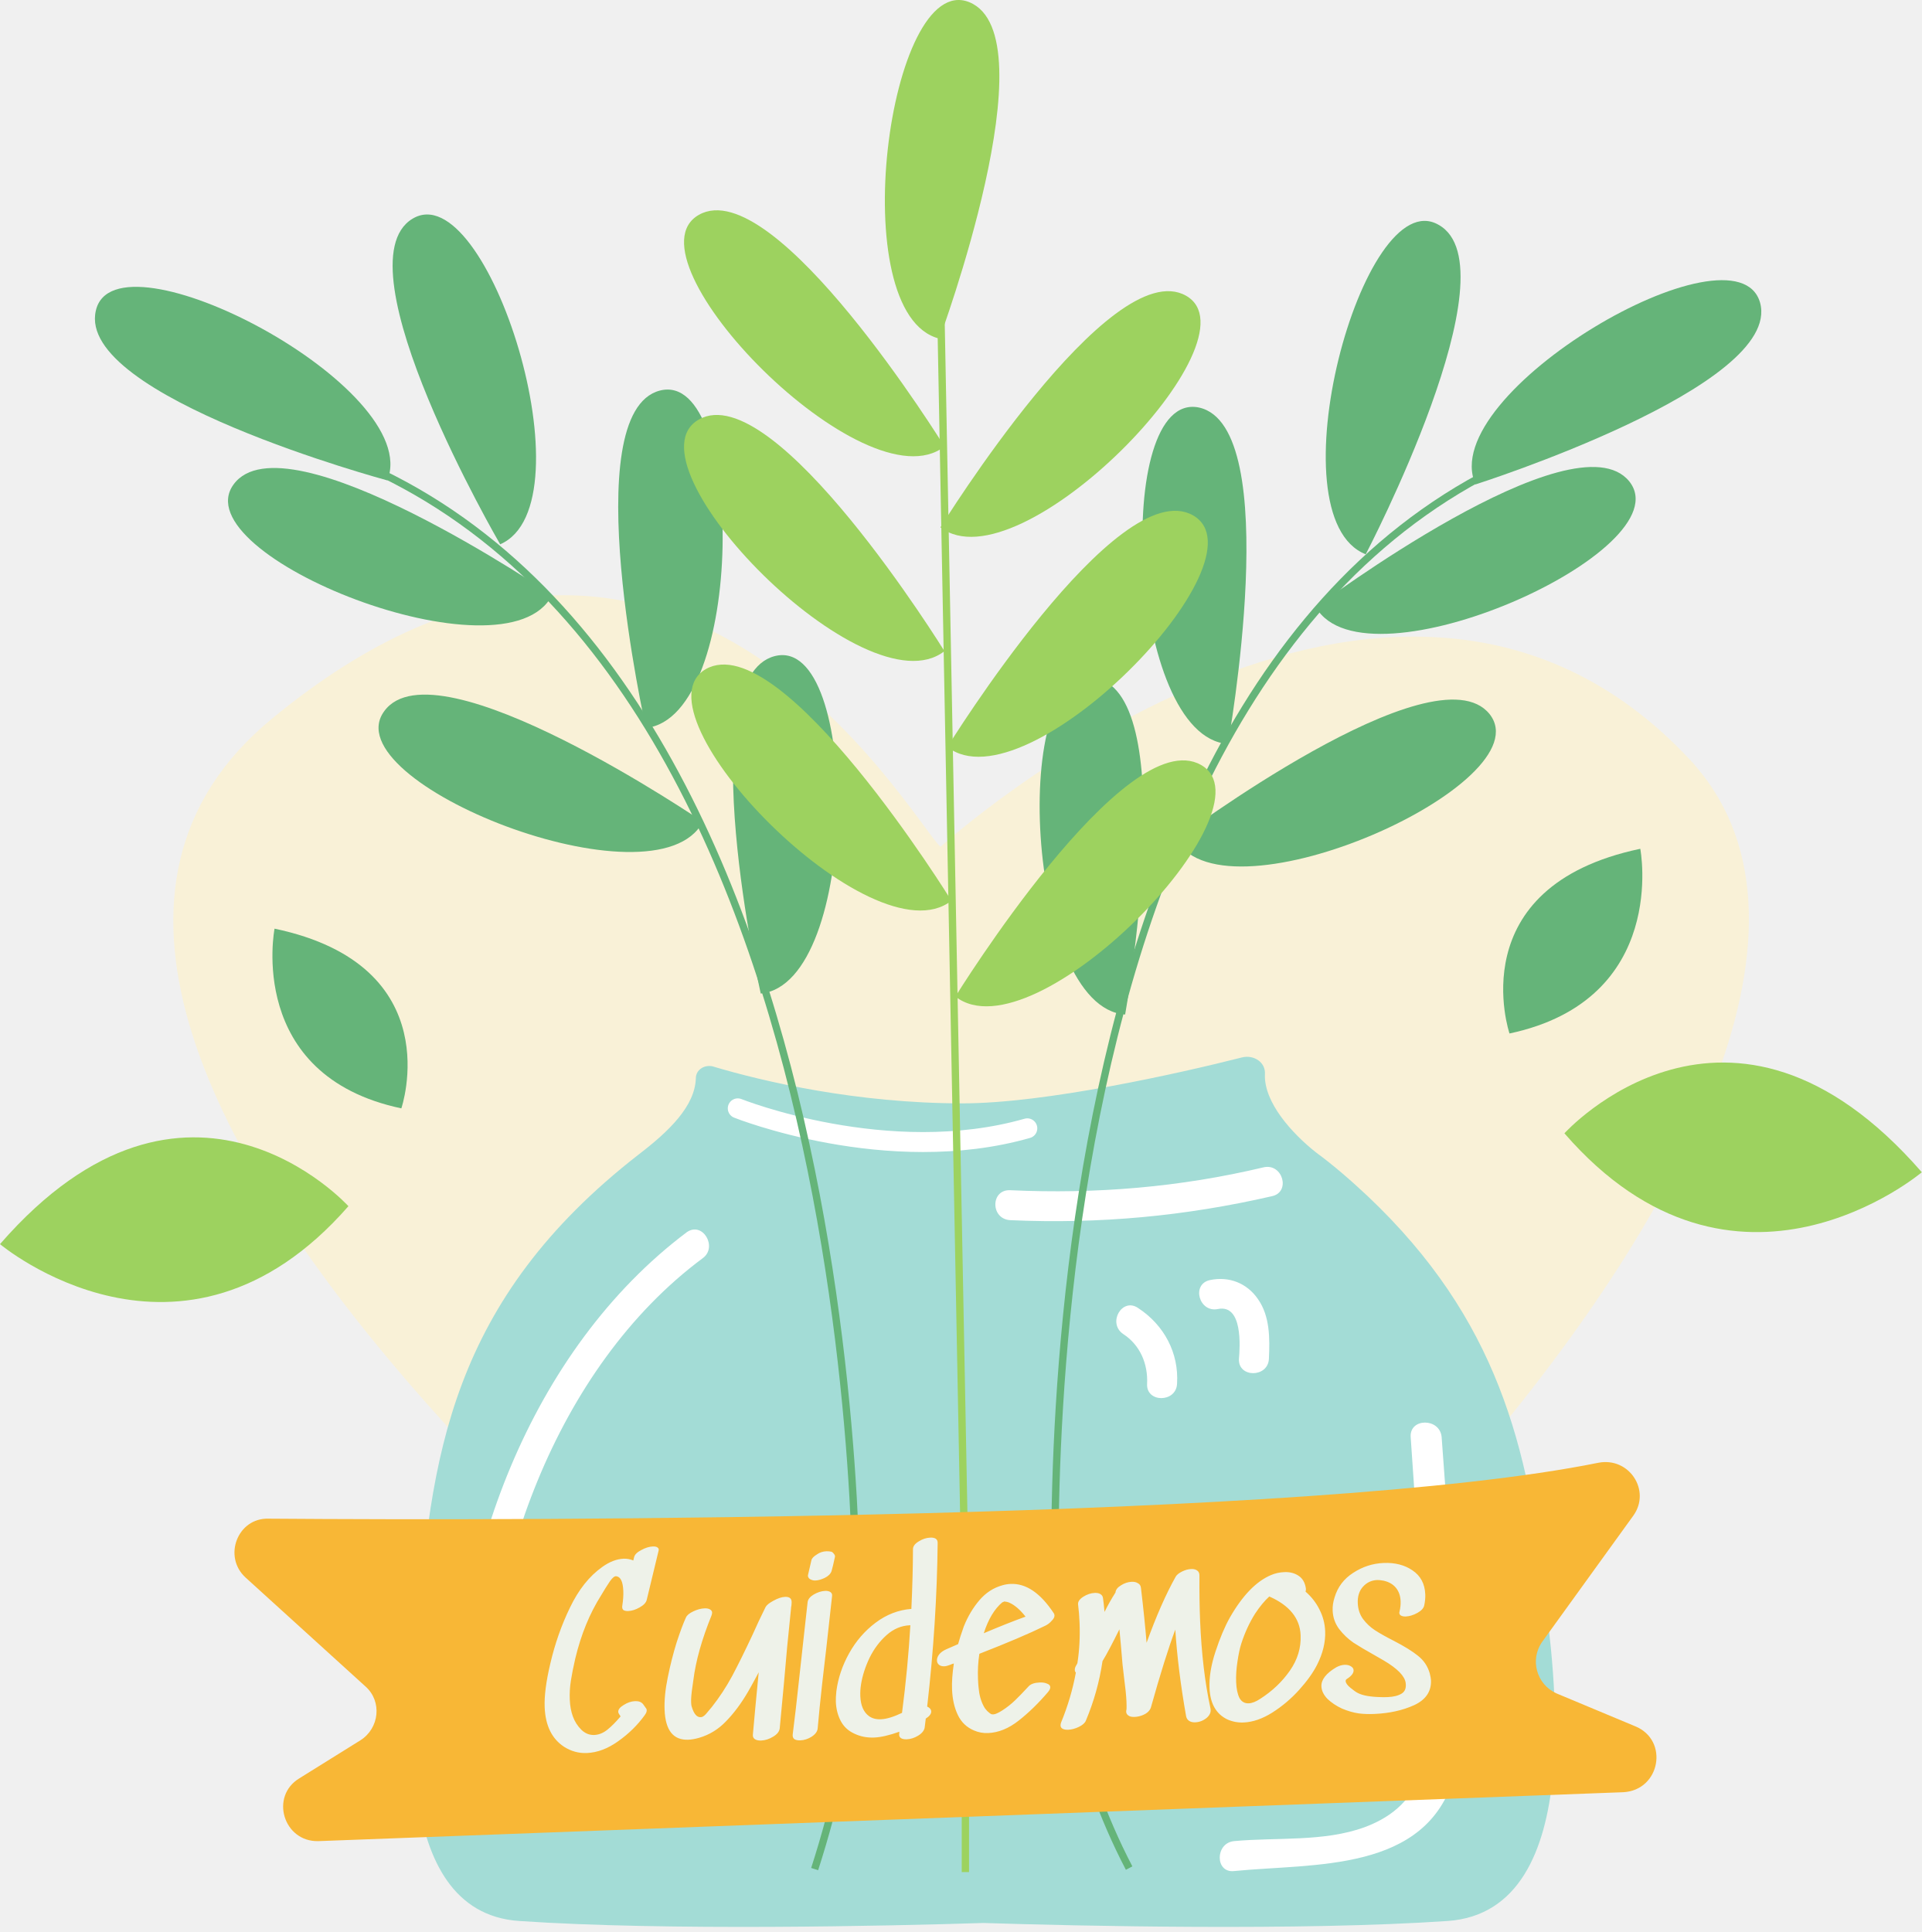
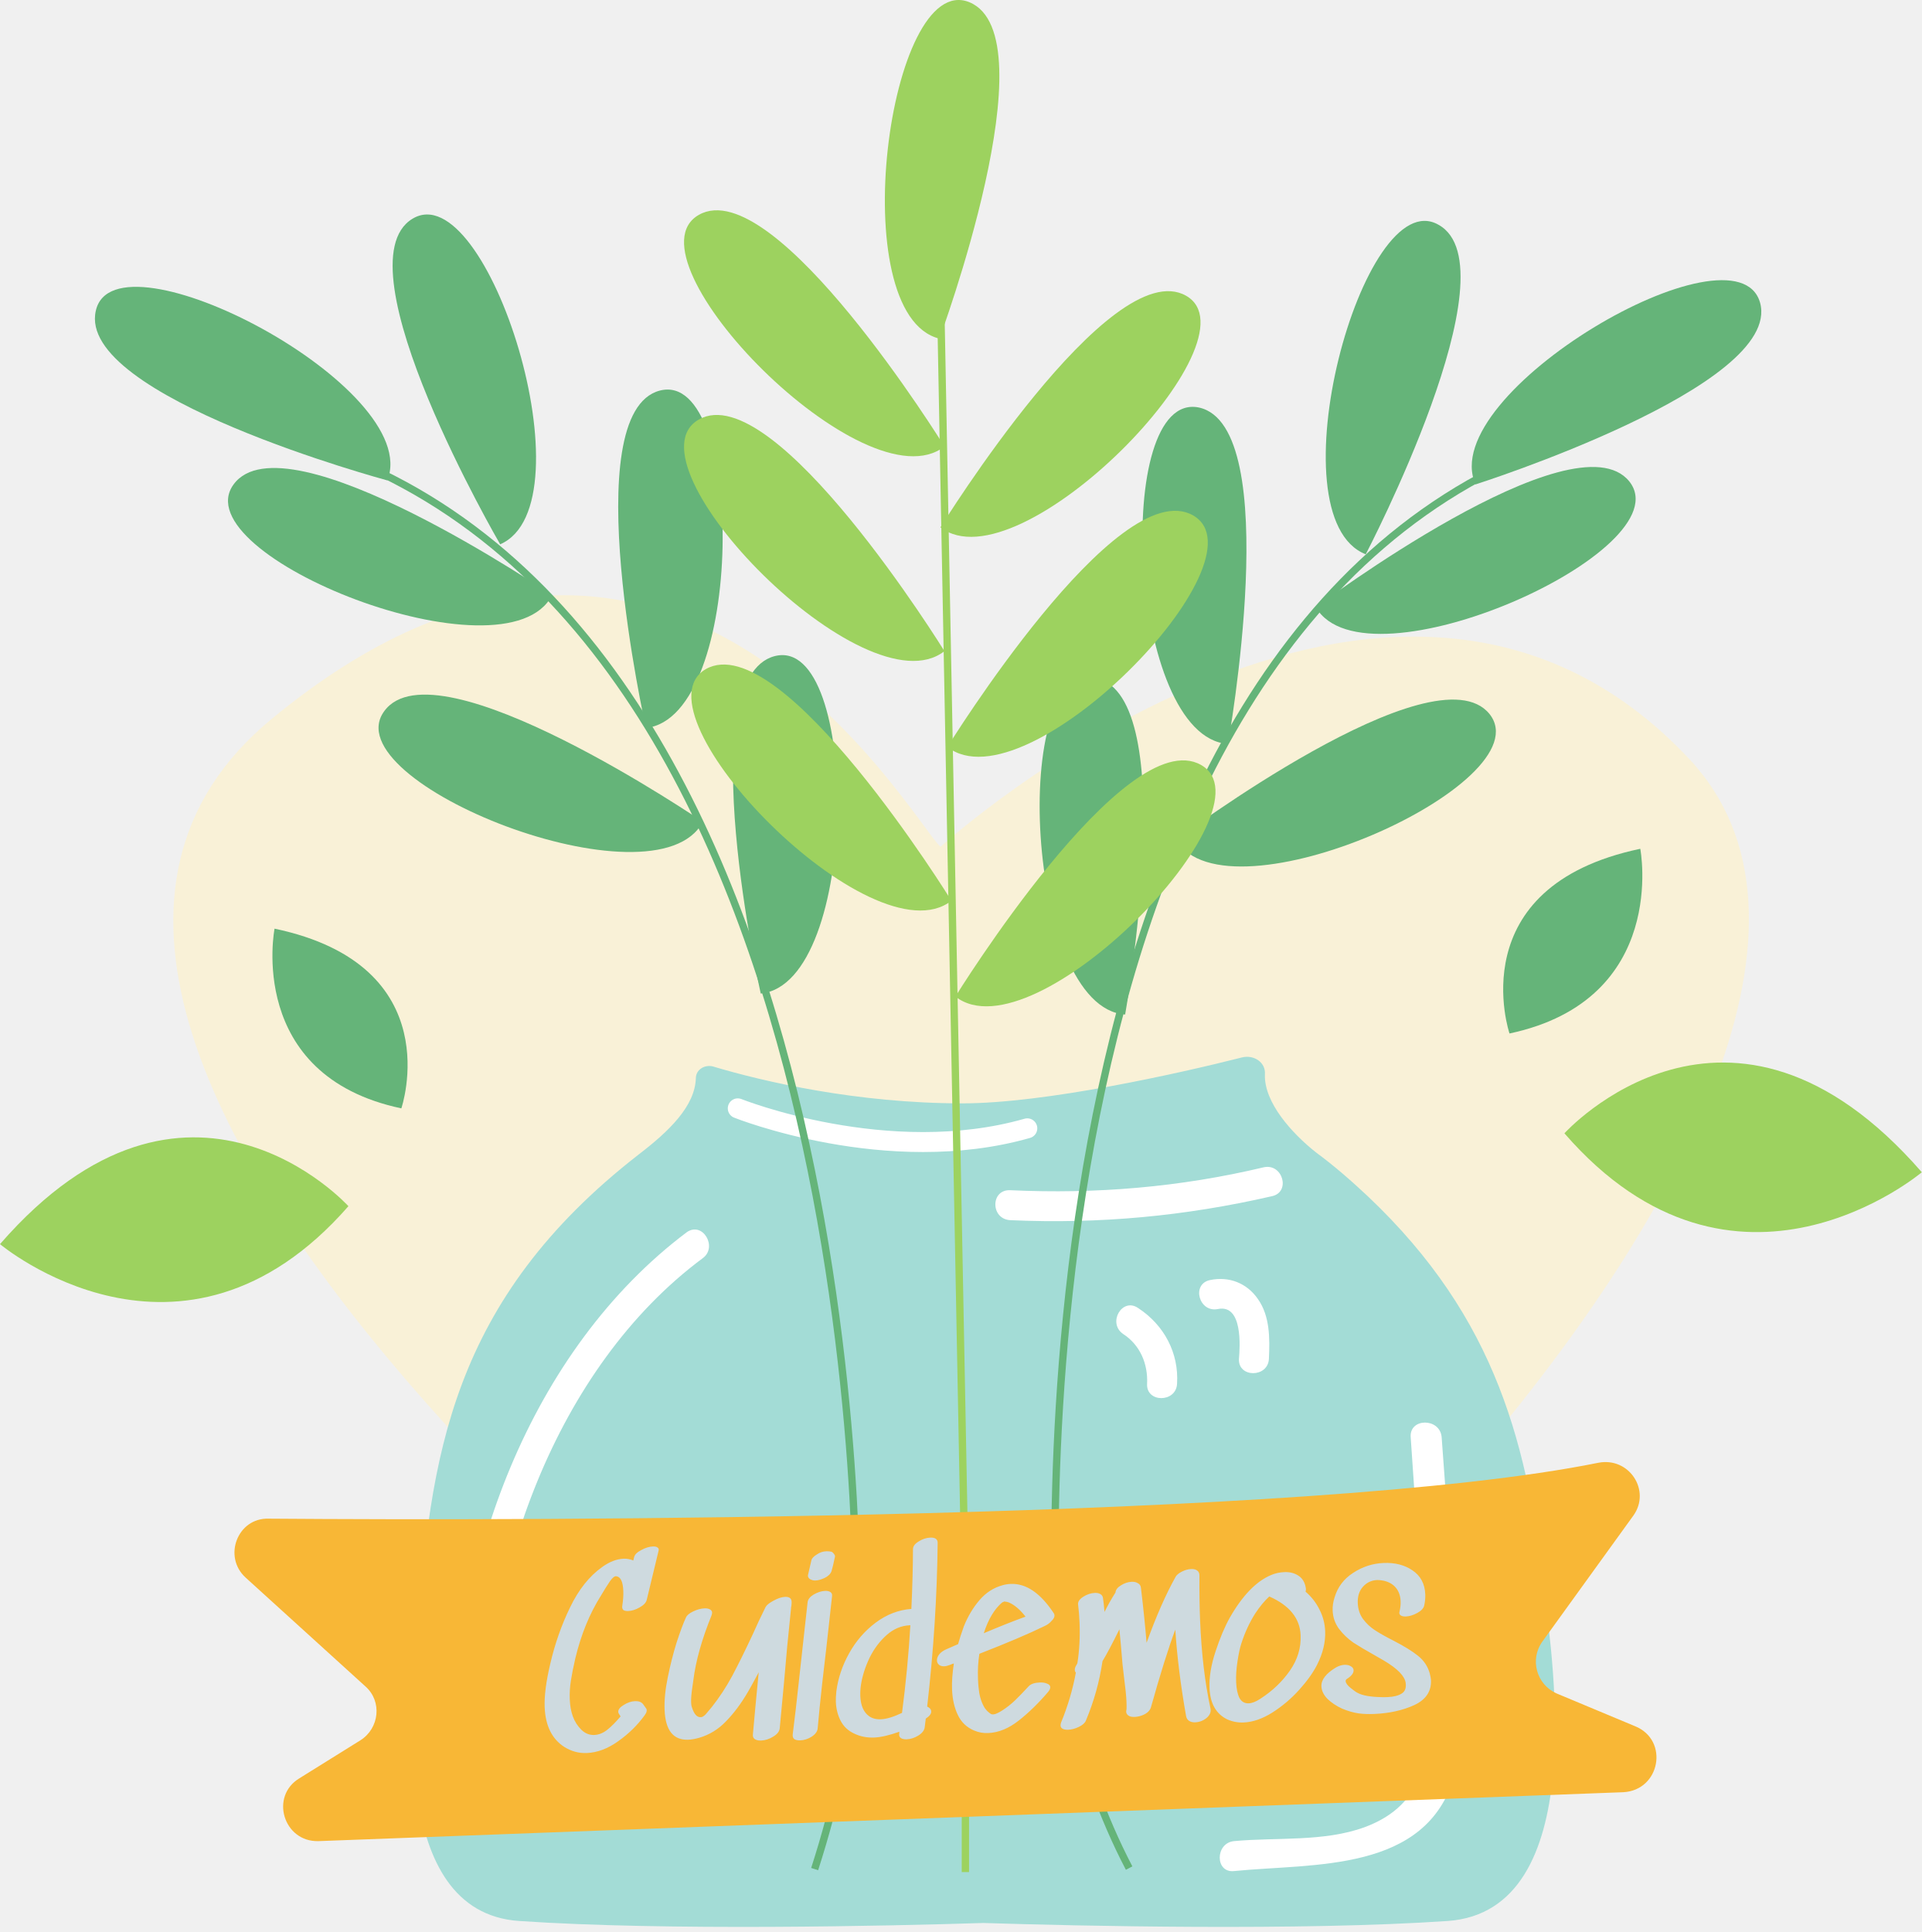
<svg xmlns="http://www.w3.org/2000/svg" width="188" height="189" viewBox="0 0 188 189" fill="none">
  <path d="M91.998 82.839C89.068 80.104 65.629 38.109 26.564 70.338C-12.501 102.566 79.302 173.86 91.998 181.673C104.694 189.486 194.543 105.496 165.245 74.244C135.946 42.992 91.998 82.839 91.998 82.839Z" fill="#F9F1D7" />
  <path d="M151.181 156.476C149.521 141.533 146.493 129.033 133.797 117.02C132.235 115.555 130.574 114.09 128.719 112.723C126.375 110.868 123.64 107.84 123.738 105.105C123.836 103.934 122.664 103.152 121.492 103.445C115.339 105.008 102.252 107.938 94.146 107.938C83.794 107.938 74.614 105.789 69.731 104.324C68.949 104.129 68.07 104.617 68.07 105.496C67.973 108.231 65.434 110.672 62.504 112.918C44.143 127.177 41.995 142.51 40.823 160.578C40.53 165.656 37.893 187.044 50.784 187.923C65.141 188.9 86.919 188.411 96.197 188.118C105.475 188.411 127.254 188.9 141.61 187.923C155.673 186.946 151.767 161.945 151.181 156.476Z" fill="#A3DCD6" />
  <path d="M34.084 117.997C34.084 117.997 18.36 100.613 0 121.708C0 121.708 17.774 136.651 34.084 117.997Z" fill="#9DD25F" />
  <path d="M39.261 108.427C39.261 108.427 44.046 94.461 26.858 90.847C26.858 90.847 24.025 105.204 39.261 108.427Z" fill="#65B479" />
  <path d="M153.037 110.868C153.037 110.868 169.151 92.996 188 114.677C188 114.677 169.737 130.107 153.037 110.868Z" fill="#9DD25F" />
  <path d="M147.665 101.102C147.665 101.102 142.782 86.745 160.459 83.034C160.459 83.034 163.291 97.781 147.665 101.102Z" fill="#65B479" />
  <path d="M98.834 119.364C107.526 119.755 115.925 118.974 124.422 117.02C126.277 116.63 125.496 113.798 123.64 114.188C115.437 116.141 107.233 116.825 98.834 116.434C96.881 116.337 96.881 119.267 98.834 119.364Z" fill="white" />
  <path d="M67.191 120.536C51.858 132.061 44.143 153.058 44.534 171.809C44.534 173.665 47.464 173.665 47.464 171.809C47.17 154.23 54.3 133.818 68.754 123.076C70.219 122.001 68.754 119.462 67.191 120.536Z" fill="white" />
  <path d="M137.996 140.557C138.582 149.053 139.168 157.452 139.657 165.949C139.949 171.418 139.559 176.496 133.504 178.743C129.5 180.208 124.91 179.719 120.71 180.11C118.854 180.305 118.854 183.235 120.71 183.04C128.523 182.258 139.559 183.235 142.293 173.664C143.563 169.269 142.586 164.093 142.293 159.601C141.903 153.253 141.512 146.905 141.024 140.557C140.828 138.701 137.899 138.701 137.996 140.557Z" fill="white" />
  <path d="M109.869 130.498C111.529 131.572 112.311 133.428 112.213 135.381C112.115 137.236 115.045 137.236 115.143 135.381C115.338 132.353 113.873 129.619 111.334 127.959C109.772 126.884 108.307 129.423 109.869 130.498Z" fill="white" />
  <path d="M119.148 128.056C121.59 127.568 121.297 131.767 121.199 132.939C121.101 134.795 124.031 134.795 124.129 132.939C124.226 130.888 124.226 128.74 123.054 127.08C121.98 125.517 120.222 124.833 118.367 125.224C116.511 125.615 117.292 128.447 119.148 128.056Z" fill="white" />
  <path d="M72.172 108.426C72.172 108.426 86.822 114.286 100.494 110.38" stroke="white" stroke-width="1.953" stroke-miterlimit="10" stroke-linecap="round" stroke-linejoin="round" />
  <path d="M79.692 182.845C81.645 176.79 83.989 167.61 83.794 158.918C83.794 158.918 85.942 59.009 28.322 42.895" stroke="#65B479" stroke-width="0.717" stroke-miterlimit="10" />
  <path d="M74.418 97.195C74.418 97.195 67.484 66.334 75.786 64.185C84.185 62.037 84.185 96.219 74.418 97.195Z" fill="#65B479" />
  <path d="M63.188 71.217C63.188 71.217 56.254 40.356 64.555 38.207C72.954 36.059 72.954 70.143 63.188 71.217Z" fill="#65B479" />
  <path d="M48.929 53.247C48.929 53.247 33.01 25.902 40.334 21.409C47.659 16.917 57.914 49.34 48.929 53.247Z" fill="#65B479" />
  <path d="M37.893 46.997C37.893 46.997 7.422 38.793 9.375 30.394C11.231 22.093 41.506 37.914 37.893 46.997Z" fill="#65B479" />
  <path d="M68.754 80.397C68.754 80.397 42.678 62.623 37.599 69.556C32.423 76.49 64.164 89.089 68.754 80.397Z" fill="#65B479" />
  <path d="M54.007 58.228C54.007 58.228 27.931 40.453 22.852 47.387C17.774 54.321 49.514 66.92 54.007 58.228Z" fill="#65B479" />
  <path d="M153.622 42.895C96.88 61.548 103.423 161.261 103.423 161.261C103.423 161.261 105.083 172.492 110.455 182.747" stroke="#65B479" stroke-width="0.717" stroke-miterlimit="10" />
  <path d="M110.065 99.246C110.065 99.246 115.631 68.189 107.232 66.334C98.736 64.478 100.298 98.562 110.065 99.246Z" fill="#65B479" />
  <path d="M120.124 72.779C120.124 72.779 125.69 41.723 117.291 39.867C108.795 38.109 110.357 72.096 120.124 72.779Z" fill="#65B479" />
  <path d="M133.601 54.224C133.601 54.224 148.251 26.194 140.731 21.995C133.308 17.698 124.421 50.61 133.601 54.224Z" fill="#65B479" />
  <path d="M144.344 47.387C144.344 47.387 174.424 37.816 172.178 29.612C169.834 21.311 140.34 38.5 144.344 47.387Z" fill="#65B479" />
  <path d="M115.045 82.155C115.045 82.155 140.339 63.208 145.711 69.849C151.082 76.588 120.026 90.554 115.045 82.155Z" fill="#65B479" />
  <path d="M128.718 59.4C128.718 59.4 154.013 40.453 159.384 47.094C164.756 53.833 133.601 67.799 128.718 59.4Z" fill="#65B479" />
  <path d="M91.606 7.834L94.438 156.378V183.138" stroke="#9DD25F" stroke-width="0.717" stroke-miterlimit="10" />
  <path d="M91.9 33.129C91.9 33.129 102.838 3.537 94.83 0.216C86.919 -3.006 82.427 30.785 91.9 33.129Z" fill="#9DD25F" />
  <path d="M92.388 43.676C92.388 43.676 75.785 16.819 68.363 21.018C60.843 25.316 84.672 49.731 92.388 43.676Z" fill="#9DD25F" />
  <path d="M92.388 63.697C92.388 63.697 75.785 36.84 68.363 41.039C60.843 45.336 84.672 69.752 92.388 63.697Z" fill="#9DD25F" />
  <path d="M93.072 88.113C93.072 88.113 76.469 61.255 69.047 65.455C61.624 69.752 85.356 94.168 93.072 88.113Z" fill="#9DD25F" />
  <path d="M91.997 51.587C91.997 51.587 108.599 24.73 116.021 28.929C123.444 33.129 99.712 57.544 91.997 51.587Z" fill="#9DD25F" />
  <path d="M92.68 73.073C92.68 73.073 109.283 46.215 116.705 50.415C124.225 54.712 100.395 79.128 92.68 73.073Z" fill="#9DD25F" />
  <path d="M93.462 97.488C93.462 97.488 110.064 70.631 117.487 74.83C124.909 79.03 101.177 103.543 93.462 97.488Z" fill="#9DD25F" />
  <path d="M26.271 148.565C52.152 148.761 128.426 148.761 156.358 143.096C159.385 142.51 161.534 145.831 159.776 148.272L150.888 160.578C149.619 162.336 150.303 164.777 152.256 165.656L159.971 168.879C163.292 170.246 162.413 175.129 158.799 175.325L31.155 180.11C27.736 180.208 26.369 175.715 29.299 173.957L35.257 170.246C37.112 169.074 37.405 166.438 35.745 164.973L24.025 154.327C21.779 152.276 23.244 148.468 26.271 148.565Z" fill="#F8B736" />
-   <path d="M62.033 152.322C62.101 152.069 62.334 151.84 62.732 151.636C63.13 151.416 63.508 151.299 63.867 151.284C64.07 151.276 64.22 151.309 64.317 151.383C64.429 151.456 64.465 151.564 64.424 151.707L63.263 156.517C63.196 156.786 62.963 157.03 62.566 157.25C62.184 157.469 61.813 157.586 61.454 157.601C61.251 157.609 61.093 157.577 60.981 157.503C60.883 157.413 60.847 157.282 60.871 157.109C60.958 156.558 60.992 156.064 60.974 155.627C60.937 154.737 60.714 154.261 60.305 154.2C60.131 154.16 59.911 154.333 59.646 154.72C59.395 155.09 59.109 155.547 58.788 156.092C57.672 157.859 56.835 159.911 56.275 162.249C56.089 163.054 55.947 163.772 55.847 164.401C55.748 165.031 55.712 165.65 55.737 166.259C55.763 166.884 55.864 167.435 56.04 167.912C56.217 168.405 56.493 168.84 56.868 169.215C57.242 169.575 57.664 169.745 58.132 169.726C58.585 169.707 59.016 169.533 59.424 169.203C59.833 168.873 60.261 168.441 60.708 167.907L60.558 167.678C60.508 167.602 60.481 167.533 60.479 167.47C60.469 167.236 60.647 167.01 61.014 166.791C61.379 166.557 61.749 166.432 62.124 166.417C62.483 166.402 62.745 166.501 62.911 166.713L63.234 167.169C63.251 167.199 63.261 167.246 63.264 167.308C63.267 167.386 63.247 167.473 63.204 167.569C63.16 167.649 63.117 167.721 63.072 167.785C62.377 168.752 61.513 169.601 60.48 170.332C59.462 171.063 58.438 171.449 57.408 171.492C56.612 171.525 55.868 171.321 55.177 170.88C53.988 170.101 53.356 168.813 53.282 167.018C53.236 165.909 53.419 164.486 53.832 162.749C54.283 160.806 54.927 158.973 55.763 157.25C56.598 155.511 57.646 154.193 58.907 153.296C59.62 152.781 60.321 152.51 61.008 152.482C61.32 152.469 61.635 152.526 61.953 152.654L62.033 152.322ZM74.894 157.208C74.996 157.017 75.253 156.81 75.666 156.59C76.094 156.353 76.472 156.228 76.8 156.215C77.268 156.195 77.48 156.405 77.436 156.845C77.438 156.892 77.433 156.963 77.421 157.057C77.41 157.151 77.397 157.222 77.383 157.27L77.385 157.316C77.272 158.369 77.145 159.633 77.003 161.109C76.875 162.569 76.774 163.715 76.699 164.547L76.276 169.068C76.243 169.383 76.027 169.657 75.63 169.893C75.249 170.127 74.856 170.253 74.45 170.27C74.2 170.28 73.995 170.234 73.834 170.131C73.689 170.028 73.628 169.874 73.651 169.67C73.767 168.32 73.957 166.295 74.22 163.594L74.002 164.002C73.625 164.705 73.341 165.218 73.151 165.538C72.494 166.66 71.782 167.612 71.017 168.395C70.268 169.176 69.391 169.713 68.386 170.005C68 170.115 67.65 170.176 67.338 170.189C65.871 170.25 65.095 169.281 65.013 167.283C64.974 166.346 65.078 165.278 65.326 164.079C65.573 162.865 65.862 161.727 66.193 160.665C66.54 159.603 66.843 158.793 67.101 158.235C67.201 158.012 67.436 157.814 67.804 157.643C68.187 157.455 68.558 157.353 68.917 157.339C69.136 157.33 69.309 157.361 69.438 157.434C69.581 157.507 69.656 157.613 69.662 157.754C69.664 157.816 69.645 157.911 69.603 158.037C68.652 160.376 68.059 162.488 67.825 164.375L67.734 165.012C67.636 165.673 67.594 166.175 67.608 166.518C67.615 166.69 67.629 166.815 67.647 166.892C67.868 167.681 68.188 168.043 68.607 167.978C68.778 167.956 68.975 167.799 69.198 167.508C69.436 167.217 69.585 167.039 69.645 166.974C70.373 166.052 71.028 165.055 71.609 163.983C72.189 162.896 72.86 161.539 73.622 159.912C74.008 159.036 74.432 158.135 74.894 157.208ZM81.357 151.803C81.183 151.764 81.011 151.747 80.839 151.754C80.495 151.769 80.195 151.867 79.936 152.05C79.6 152.251 79.413 152.447 79.374 152.636C79.201 153.378 79.089 153.868 79.036 154.105L79.039 154.175C79.042 154.253 79.077 154.33 79.142 154.405C79.207 154.465 79.279 154.509 79.359 154.537C79.486 154.594 79.628 154.62 79.784 154.613C80.034 154.603 80.328 154.52 80.665 154.366C81.018 154.195 81.244 153.974 81.342 153.704C81.425 153.435 81.538 152.961 81.682 152.283L81.68 152.236C81.677 152.158 81.642 152.081 81.576 152.005C81.51 151.914 81.437 151.847 81.357 151.803ZM80.832 161.232C80.765 161.861 80.632 163 80.434 164.65C80.252 166.284 80.102 167.768 79.985 169.103C79.951 169.401 79.751 169.667 79.385 169.902C79.034 170.119 78.672 170.236 78.297 170.252C78.047 170.262 77.85 170.223 77.706 170.135C77.576 170.031 77.523 169.877 77.546 169.673C77.747 168.1 77.954 166.309 78.168 164.298C78.397 162.271 78.556 160.826 78.645 159.962L79.004 156.733C79.039 156.45 79.24 156.2 79.606 155.981C79.988 155.762 80.359 155.645 80.718 155.63C80.936 155.621 81.11 155.661 81.239 155.749C81.368 155.838 81.42 155.969 81.396 156.142L80.832 161.232ZM85.014 167.886C85.321 168.107 85.708 168.209 86.177 168.189C86.723 168.167 87.41 167.958 88.239 167.564C88.618 164.655 88.891 161.798 89.056 158.991L89.01 158.993C88.167 159.028 87.406 159.349 86.727 159.956C86.048 160.563 85.493 161.305 85.06 162.183C84.643 163.061 84.366 163.924 84.229 164.775C84.167 165.168 84.144 165.552 84.159 165.927C84.197 166.848 84.482 167.501 85.014 167.886ZM89.311 151.544C89.315 151.263 89.5 151.013 89.867 150.794C90.232 150.56 90.61 150.435 91.001 150.419C91.484 150.399 91.726 150.569 91.725 150.928C91.673 156.092 91.331 161.431 90.7 166.946C90.954 167.061 91.086 167.22 91.095 167.423C91.104 167.657 90.926 167.891 90.561 168.125L90.456 168.997C90.406 169.297 90.19 169.564 89.809 169.798C89.443 170.017 89.072 170.134 88.697 170.149C88.463 170.159 88.274 170.12 88.129 170.032C87.984 169.929 87.931 169.774 87.97 169.57C87.966 169.491 87.972 169.437 87.986 169.405C87 169.758 86.179 169.949 85.523 169.976C84.805 170.006 84.151 169.876 83.56 169.588C82.97 169.315 82.531 168.903 82.242 168.352C81.953 167.801 81.794 167.174 81.766 166.472C81.755 166.222 81.772 165.877 81.817 165.437C81.983 164.164 82.401 162.927 83.07 161.726C83.74 160.525 84.606 159.528 85.668 158.733C86.73 157.938 87.892 157.491 89.154 157.392C89.253 155.246 89.305 153.296 89.311 151.544ZM98.058 156.742C97.287 157.384 96.68 158.394 96.237 159.773C97.743 159.132 99.104 158.591 100.322 158.15C99.777 157.453 99.234 156.991 98.692 156.763C98.581 156.72 98.471 156.694 98.361 156.683C98.266 156.671 98.211 156.665 98.196 156.666C98.212 156.681 98.197 156.697 98.151 156.715C98.12 156.732 98.089 156.741 98.058 156.742ZM98.083 155.075C98.33 155.003 98.594 154.96 98.875 154.949C100.374 154.887 101.774 155.838 103.075 157.801C103.125 157.862 103.151 157.939 103.155 158.032C103.162 158.204 103.06 158.388 102.85 158.585C102.686 158.779 102.473 158.936 102.212 159.057C100.68 159.808 98.543 160.718 95.804 161.785C95.681 162.588 95.636 163.411 95.671 164.254C95.688 164.644 95.707 164.925 95.73 165.096C95.79 165.797 95.956 166.4 96.227 166.905C96.312 167.074 96.428 167.233 96.575 167.383C96.738 167.533 96.859 167.63 96.939 167.673C96.987 167.703 97.066 167.715 97.175 167.711C97.284 167.706 97.408 167.67 97.546 167.601C97.699 167.532 97.868 167.439 98.05 167.322C98.492 167.038 98.901 166.716 99.277 166.357C99.653 165.997 100.103 165.533 100.627 164.964C100.837 164.736 101.199 164.612 101.714 164.59C101.995 164.579 102.231 164.616 102.423 164.702C102.629 164.771 102.735 164.884 102.742 165.04C102.747 165.181 102.676 165.34 102.527 165.518C101.602 166.605 100.648 167.535 99.663 168.311C98.679 169.087 97.679 169.496 96.664 169.538C96.18 169.558 95.723 169.475 95.293 169.29C94.577 168.991 94.048 168.489 93.706 167.784C93.364 167.079 93.173 166.242 93.133 165.274C93.103 164.556 93.162 163.709 93.309 162.733L93.124 162.788L92.939 162.866C92.709 162.953 92.523 163 92.382 163.006C92.164 163.015 91.99 162.968 91.86 162.863C91.731 162.759 91.663 162.621 91.656 162.45C91.647 162.247 91.717 162.048 91.865 161.854C92.029 161.644 92.272 161.47 92.594 161.332L93.724 160.839C93.846 160.396 94.033 159.818 94.285 159.103C94.682 158.117 95.194 157.259 95.821 156.53C96.447 155.8 97.201 155.315 98.083 155.075ZM117.333 154.138C117.323 155.78 117.344 157.249 117.398 158.545C117.531 161.762 117.868 164.617 118.41 167.113C118.487 167.469 118.359 167.787 118.027 168.067C117.694 168.331 117.324 168.472 116.918 168.488C116.684 168.498 116.487 168.451 116.326 168.349C116.165 168.246 116.065 168.086 116.025 167.868C115.493 164.856 115.142 162.04 114.971 159.42C114.295 161.231 113.501 163.766 112.588 167.025C112.575 167.089 112.532 167.176 112.458 167.289C112.326 167.482 112.121 167.639 111.844 167.76C111.568 167.881 111.289 167.947 111.008 167.959C110.79 167.968 110.617 167.944 110.489 167.887C110.282 167.786 110.174 167.642 110.166 167.454C110.164 167.407 110.176 167.321 110.202 167.195C110.211 167.022 110.208 166.772 110.195 166.444C110.172 165.898 110.093 165.111 109.956 164.085L109.81 162.824C109.685 161.297 109.582 160.151 109.504 159.388C108.811 160.793 108.26 161.833 107.85 162.506C107.557 164.505 107.012 166.451 106.215 168.345C106.115 168.568 105.888 168.765 105.536 168.936C105.183 169.107 104.835 169.2 104.492 169.214C104.273 169.223 104.092 169.191 103.948 169.119C103.82 169.046 103.753 168.94 103.747 168.799C103.743 168.705 103.763 168.603 103.805 168.492C104.458 166.901 104.939 165.278 105.245 163.623C105.18 163.563 105.146 163.479 105.141 163.369C105.135 163.213 105.19 163.047 105.308 162.87L105.395 162.702C105.593 161.443 105.663 160.11 105.605 158.705C105.58 158.112 105.533 157.527 105.462 156.952C105.435 156.687 105.605 156.437 105.97 156.203C106.336 155.969 106.714 155.844 107.104 155.828C107.323 155.819 107.504 155.858 107.649 155.946C107.793 156.034 107.877 156.164 107.9 156.335C107.942 156.614 107.992 157.066 108.049 157.689C108.381 157.018 108.738 156.386 109.12 155.791C109.141 155.525 109.319 155.291 109.654 155.089C109.989 154.872 110.344 154.755 110.719 154.74C110.953 154.73 111.151 154.777 111.311 154.88C111.487 154.966 111.587 155.118 111.612 155.336C111.851 157.344 112.035 159.135 112.163 160.709C113.103 158.105 114.053 155.947 115.014 154.234C115.117 154.057 115.321 153.893 115.627 153.739C115.934 153.586 116.235 153.503 116.532 153.491C116.766 153.481 116.956 153.528 117.101 153.631C117.261 153.734 117.339 153.903 117.333 154.138ZM127.232 159.968C127.164 158.313 126.142 157.049 124.166 156.177C123.699 156.603 123.238 157.162 122.781 157.853C122.224 158.737 121.772 159.717 121.425 160.795C121.287 161.223 121.162 161.807 121.052 162.546C120.941 163.27 120.899 163.945 120.925 164.569C120.951 165.209 121.058 165.721 121.246 166.104C121.449 166.471 121.753 166.646 122.159 166.629C122.487 166.616 122.864 166.467 123.29 166.184C124.464 165.431 125.427 164.516 126.179 163.437C126.932 162.358 127.283 161.201 127.232 159.968ZM127.713 155.702C128.297 156.21 128.751 156.793 129.075 157.452C129.415 158.11 129.601 158.814 129.632 159.564C129.676 160.641 129.409 161.747 128.831 162.881C128.44 163.648 127.856 164.462 127.079 165.323C126.301 166.184 125.425 166.924 124.449 167.543C123.489 168.146 122.556 168.466 121.651 168.504C121.088 168.527 120.552 168.424 120.043 168.195C118.957 167.661 118.383 166.645 118.321 165.146C118.276 164.069 118.47 162.88 118.901 161.58C119.331 160.264 119.801 159.15 120.311 158.237C121.55 156.074 122.893 154.689 124.338 154.082C124.737 153.909 125.171 153.813 125.639 153.794C126.186 153.771 126.652 153.893 127.039 154.158C127.424 154.408 127.66 154.821 127.747 155.396L127.751 155.489C127.753 155.536 127.74 155.607 127.713 155.702ZM132.822 156.828C132.847 157.421 133.017 157.938 133.332 158.378C133.663 158.818 134.053 159.185 134.504 159.479C134.954 159.773 135.562 160.116 136.329 160.506C137.368 161.042 138.162 161.533 138.712 161.979C139.278 162.425 139.662 162.996 139.862 163.691C139.938 164.001 139.978 164.226 139.984 164.366C140.029 165.459 139.484 166.272 138.349 166.803C137.213 167.32 135.911 167.608 134.444 167.669C133.866 167.693 133.357 167.675 132.917 167.615C132.398 167.543 131.852 167.385 131.279 167.143C130.72 166.885 130.246 166.568 129.855 166.193C129.479 165.802 129.283 165.396 129.265 164.974C129.238 164.319 129.721 163.697 130.713 163.108C130.988 162.956 131.258 162.874 131.524 162.863C131.773 162.853 131.979 162.899 132.139 163.002C132.316 163.104 132.407 163.233 132.413 163.39C132.425 163.671 132.21 163.953 131.768 164.237C131.676 164.288 131.633 164.36 131.636 164.454C131.644 164.641 131.802 164.862 132.109 165.115C132.417 165.368 132.659 165.538 132.834 165.624C133.314 165.87 134.07 166.003 135.103 166.023C135.228 166.033 135.447 166.032 135.76 166.019C136.322 165.996 136.771 165.884 137.106 165.682C137.442 165.48 137.576 165.131 137.509 164.633C137.418 163.964 136.708 163.235 135.377 162.446L134.464 161.921C133.631 161.455 132.942 161.045 132.396 160.693C131.864 160.324 131.4 159.881 131.003 159.366C130.606 158.835 130.394 158.234 130.366 157.563C130.348 157.141 130.409 156.716 130.548 156.288C130.849 155.259 131.457 154.452 132.371 153.867C133.285 153.266 134.28 152.943 135.357 152.899C136.466 152.853 137.406 153.096 138.179 153.627C138.967 154.157 139.383 154.937 139.425 155.968C139.439 156.296 139.407 156.649 139.328 157.027C139.278 157.311 139.053 157.563 138.656 157.783C138.258 158.002 137.88 158.12 137.521 158.134C137.302 158.144 137.129 158.104 137 158.015C136.887 157.926 136.858 157.794 136.913 157.62C136.993 157.288 137.027 156.959 137.013 156.631C136.992 156.115 136.841 155.684 136.561 155.336C136.28 154.988 135.88 154.754 135.359 154.635C135.075 154.584 134.863 154.561 134.722 154.567C134.16 154.591 133.693 154.813 133.319 155.235C132.961 155.641 132.795 156.172 132.822 156.828Z" fill="#EEF2E9" />
+   <path d="M62.033 152.322C62.101 152.069 62.334 151.84 62.732 151.636C63.13 151.416 63.508 151.299 63.867 151.284C64.07 151.276 64.22 151.309 64.317 151.383C64.429 151.456 64.465 151.564 64.424 151.707L63.263 156.517C63.196 156.786 62.963 157.03 62.566 157.25C62.184 157.469 61.813 157.586 61.454 157.601C61.251 157.609 61.093 157.577 60.981 157.503C60.883 157.413 60.847 157.282 60.871 157.109C60.958 156.558 60.992 156.064 60.974 155.627C60.937 154.737 60.714 154.261 60.305 154.2C60.131 154.16 59.911 154.333 59.646 154.72C59.395 155.09 59.109 155.547 58.788 156.092C57.672 157.859 56.835 159.911 56.275 162.249C56.089 163.054 55.947 163.772 55.847 164.401C55.748 165.031 55.712 165.65 55.737 166.259C55.763 166.884 55.864 167.435 56.04 167.912C56.217 168.405 56.493 168.84 56.868 169.215C57.242 169.575 57.664 169.745 58.132 169.726C58.585 169.707 59.016 169.533 59.424 169.203C59.833 168.873 60.261 168.441 60.708 167.907L60.558 167.678C60.508 167.602 60.481 167.533 60.479 167.47C60.469 167.236 60.647 167.01 61.014 166.791C61.379 166.557 61.749 166.432 62.124 166.417C62.483 166.402 62.745 166.501 62.911 166.713L63.234 167.169C63.251 167.199 63.261 167.246 63.264 167.308C63.267 167.386 63.247 167.473 63.204 167.569C63.16 167.649 63.117 167.721 63.072 167.785C62.377 168.752 61.513 169.601 60.48 170.332C59.462 171.063 58.438 171.449 57.408 171.492C56.612 171.525 55.868 171.321 55.177 170.88C53.988 170.101 53.356 168.813 53.282 167.018C53.236 165.909 53.419 164.486 53.832 162.749C54.283 160.806 54.927 158.973 55.763 157.25C56.598 155.511 57.646 154.193 58.907 153.296C59.62 152.781 60.321 152.51 61.008 152.482C61.32 152.469 61.635 152.526 61.953 152.654L62.033 152.322ZM74.894 157.208C74.996 157.017 75.253 156.81 75.666 156.59C76.094 156.353 76.472 156.228 76.8 156.215C77.268 156.195 77.48 156.405 77.436 156.845C77.438 156.892 77.433 156.963 77.421 157.057C77.41 157.151 77.397 157.222 77.383 157.27L77.385 157.316C77.272 158.369 77.145 159.633 77.003 161.109C76.875 162.569 76.774 163.715 76.699 164.547L76.276 169.068C76.243 169.383 76.027 169.657 75.63 169.893C75.249 170.127 74.856 170.253 74.45 170.27C74.2 170.28 73.995 170.234 73.834 170.131C73.689 170.028 73.628 169.874 73.651 169.67C73.767 168.32 73.957 166.295 74.22 163.594L74.002 164.002C73.625 164.705 73.341 165.218 73.151 165.538C72.494 166.66 71.782 167.612 71.017 168.395C70.268 169.176 69.391 169.713 68.386 170.005C68 170.115 67.65 170.176 67.338 170.189C65.871 170.25 65.095 169.281 65.013 167.283C64.974 166.346 65.078 165.278 65.326 164.079C65.573 162.865 65.862 161.727 66.193 160.665C66.54 159.603 66.843 158.793 67.101 158.235C67.201 158.012 67.436 157.814 67.804 157.643C68.187 157.455 68.558 157.353 68.917 157.339C69.136 157.33 69.309 157.361 69.438 157.434C69.581 157.507 69.656 157.613 69.662 157.754C69.664 157.816 69.645 157.911 69.603 158.037C68.652 160.376 68.059 162.488 67.825 164.375L67.734 165.012C67.636 165.673 67.594 166.175 67.608 166.518C67.615 166.69 67.629 166.815 67.647 166.892C67.868 167.681 68.188 168.043 68.607 167.978C68.778 167.956 68.975 167.799 69.198 167.508C69.436 167.217 69.585 167.039 69.645 166.974C70.373 166.052 71.028 165.055 71.609 163.983C72.189 162.896 72.86 161.539 73.622 159.912C74.008 159.036 74.432 158.135 74.894 157.208ZM81.357 151.803C81.183 151.764 81.011 151.747 80.839 151.754C80.495 151.769 80.195 151.867 79.936 152.05C79.6 152.251 79.413 152.447 79.374 152.636C79.201 153.378 79.089 153.868 79.036 154.105L79.039 154.175C79.042 154.253 79.077 154.33 79.142 154.405C79.207 154.465 79.279 154.509 79.359 154.537C79.486 154.594 79.628 154.62 79.784 154.613C80.034 154.603 80.328 154.52 80.665 154.366C81.018 154.195 81.244 153.974 81.342 153.704C81.425 153.435 81.538 152.961 81.682 152.283L81.68 152.236C81.677 152.158 81.642 152.081 81.576 152.005C81.51 151.914 81.437 151.847 81.357 151.803ZM80.832 161.232C80.765 161.861 80.632 163 80.434 164.65C80.252 166.284 80.102 167.768 79.985 169.103C79.951 169.401 79.751 169.667 79.385 169.902C79.034 170.119 78.672 170.236 78.297 170.252C78.047 170.262 77.85 170.223 77.706 170.135C77.576 170.031 77.523 169.877 77.546 169.673C77.747 168.1 77.954 166.309 78.168 164.298C78.397 162.271 78.556 160.826 78.645 159.962L79.004 156.733C79.039 156.45 79.24 156.2 79.606 155.981C79.988 155.762 80.359 155.645 80.718 155.63C80.936 155.621 81.11 155.661 81.239 155.749C81.368 155.838 81.42 155.969 81.396 156.142L80.832 161.232ZM85.014 167.886C85.321 168.107 85.708 168.209 86.177 168.189C86.723 168.167 87.41 167.958 88.239 167.564C88.618 164.655 88.891 161.798 89.056 158.991L89.01 158.993C88.167 159.028 87.406 159.349 86.727 159.956C86.048 160.563 85.493 161.305 85.06 162.183C84.643 163.061 84.366 163.924 84.229 164.775C84.167 165.168 84.144 165.552 84.159 165.927C84.197 166.848 84.482 167.501 85.014 167.886ZM89.311 151.544C89.315 151.263 89.5 151.013 89.867 150.794C90.232 150.56 90.61 150.435 91.001 150.419C91.484 150.399 91.726 150.569 91.725 150.928C91.673 156.092 91.331 161.431 90.7 166.946C90.954 167.061 91.086 167.22 91.095 167.423C91.104 167.657 90.926 167.891 90.561 168.125L90.456 168.997C90.406 169.297 90.19 169.564 89.809 169.798C89.443 170.017 89.072 170.134 88.697 170.149C88.463 170.159 88.274 170.12 88.129 170.032C87.984 169.929 87.931 169.774 87.97 169.57C87.966 169.491 87.972 169.437 87.986 169.405C87 169.758 86.179 169.949 85.523 169.976C84.805 170.006 84.151 169.876 83.56 169.588C82.97 169.315 82.531 168.903 82.242 168.352C81.953 167.801 81.794 167.174 81.766 166.472C81.755 166.222 81.772 165.877 81.817 165.437C81.983 164.164 82.401 162.927 83.07 161.726C83.74 160.525 84.606 159.528 85.668 158.733C86.73 157.938 87.892 157.491 89.154 157.392C89.253 155.246 89.305 153.296 89.311 151.544ZM98.058 156.742C97.287 157.384 96.68 158.394 96.237 159.773C97.743 159.132 99.104 158.591 100.322 158.15C99.777 157.453 99.234 156.991 98.692 156.763C98.581 156.72 98.471 156.694 98.361 156.683C98.266 156.671 98.211 156.665 98.196 156.666C98.212 156.681 98.197 156.697 98.151 156.715C98.12 156.732 98.089 156.741 98.058 156.742ZM98.083 155.075C98.33 155.003 98.594 154.96 98.875 154.949C100.374 154.887 101.774 155.838 103.075 157.801C103.125 157.862 103.151 157.939 103.155 158.032C103.162 158.204 103.06 158.388 102.85 158.585C102.686 158.779 102.473 158.936 102.212 159.057C100.68 159.808 98.543 160.718 95.804 161.785C95.681 162.588 95.636 163.411 95.671 164.254C95.688 164.644 95.707 164.925 95.73 165.096C95.79 165.797 95.956 166.4 96.227 166.905C96.312 167.074 96.428 167.233 96.575 167.383C96.738 167.533 96.859 167.63 96.939 167.673C96.987 167.703 97.066 167.715 97.175 167.711C97.284 167.706 97.408 167.67 97.546 167.601C97.699 167.532 97.868 167.439 98.05 167.322C98.492 167.038 98.901 166.716 99.277 166.357C99.653 165.997 100.103 165.533 100.627 164.964C100.837 164.736 101.199 164.612 101.714 164.59C101.995 164.579 102.231 164.616 102.423 164.702C102.629 164.771 102.735 164.884 102.742 165.04C102.747 165.181 102.676 165.34 102.527 165.518C101.602 166.605 100.648 167.535 99.663 168.311C98.679 169.087 97.679 169.496 96.664 169.538C96.18 169.558 95.723 169.475 95.293 169.29C94.577 168.991 94.048 168.489 93.706 167.784C93.364 167.079 93.173 166.242 93.133 165.274C93.103 164.556 93.162 163.709 93.309 162.733L93.124 162.788L92.939 162.866C92.709 162.953 92.523 163 92.382 163.006C92.164 163.015 91.99 162.968 91.86 162.863C91.731 162.759 91.663 162.621 91.656 162.45C91.647 162.247 91.717 162.048 91.865 161.854C92.029 161.644 92.272 161.47 92.594 161.332L93.724 160.839C93.846 160.396 94.033 159.818 94.285 159.103C94.682 158.117 95.194 157.259 95.821 156.53C96.447 155.8 97.201 155.315 98.083 155.075ZM117.333 154.138C117.323 155.78 117.344 157.249 117.398 158.545C117.531 161.762 117.868 164.617 118.41 167.113C118.487 167.469 118.359 167.787 118.027 168.067C117.694 168.331 117.324 168.472 116.918 168.488C116.684 168.498 116.487 168.451 116.326 168.349C116.165 168.246 116.065 168.086 116.025 167.868C115.493 164.856 115.142 162.04 114.971 159.42C114.295 161.231 113.501 163.766 112.588 167.025C112.575 167.089 112.532 167.176 112.458 167.289C112.326 167.482 112.121 167.639 111.844 167.76C111.568 167.881 111.289 167.947 111.008 167.959C110.79 167.968 110.617 167.944 110.489 167.887C110.282 167.786 110.174 167.642 110.166 167.454C110.164 167.407 110.176 167.321 110.202 167.195C110.211 167.022 110.208 166.772 110.195 166.444C110.172 165.898 110.093 165.111 109.956 164.085L109.81 162.824C109.685 161.297 109.582 160.151 109.504 159.388C108.811 160.793 108.26 161.833 107.85 162.506C107.557 164.505 107.012 166.451 106.215 168.345C106.115 168.568 105.888 168.765 105.536 168.936C105.183 169.107 104.835 169.2 104.492 169.214C104.273 169.223 104.092 169.191 103.948 169.119C103.82 169.046 103.753 168.94 103.747 168.799C103.743 168.705 103.763 168.603 103.805 168.492C104.458 166.901 104.939 165.278 105.245 163.623C105.18 163.563 105.146 163.479 105.141 163.369C105.135 163.213 105.19 163.047 105.308 162.87L105.395 162.702C105.593 161.443 105.663 160.11 105.605 158.705C105.58 158.112 105.533 157.527 105.462 156.952C105.435 156.687 105.605 156.437 105.97 156.203C106.336 155.969 106.714 155.844 107.104 155.828C107.323 155.819 107.504 155.858 107.649 155.946C107.793 156.034 107.877 156.164 107.9 156.335C107.942 156.614 107.992 157.066 108.049 157.689C108.381 157.018 108.738 156.386 109.12 155.791C109.141 155.525 109.319 155.291 109.654 155.089C109.989 154.872 110.344 154.755 110.719 154.74C110.953 154.73 111.151 154.777 111.311 154.88C111.487 154.966 111.587 155.118 111.612 155.336C111.851 157.344 112.035 159.135 112.163 160.709C113.103 158.105 114.053 155.947 115.014 154.234C115.117 154.057 115.321 153.893 115.627 153.739C115.934 153.586 116.235 153.503 116.532 153.491C116.766 153.481 116.956 153.528 117.101 153.631C117.261 153.734 117.339 153.903 117.333 154.138ZM127.232 159.968C127.164 158.313 126.142 157.049 124.166 156.177C123.699 156.603 123.238 157.162 122.781 157.853C122.224 158.737 121.772 159.717 121.425 160.795C121.287 161.223 121.162 161.807 121.052 162.546C120.941 163.27 120.899 163.945 120.925 164.569C120.951 165.209 121.058 165.721 121.246 166.104C121.449 166.471 121.753 166.646 122.159 166.629C122.487 166.616 122.864 166.467 123.29 166.184C124.464 165.431 125.427 164.516 126.179 163.437C126.932 162.358 127.283 161.201 127.232 159.968ZM127.713 155.702C128.297 156.21 128.751 156.793 129.075 157.452C129.415 158.11 129.601 158.814 129.632 159.564C129.676 160.641 129.409 161.747 128.831 162.881C128.44 163.648 127.856 164.462 127.079 165.323C126.301 166.184 125.425 166.924 124.449 167.543C123.489 168.146 122.556 168.466 121.651 168.504C121.088 168.527 120.552 168.424 120.043 168.195C118.957 167.661 118.383 166.645 118.321 165.146C118.276 164.069 118.47 162.88 118.901 161.58C119.331 160.264 119.801 159.15 120.311 158.237C121.55 156.074 122.893 154.689 124.338 154.082C124.737 153.909 125.171 153.813 125.639 153.794C126.186 153.771 126.652 153.893 127.039 154.158C127.424 154.408 127.66 154.821 127.747 155.396L127.751 155.489C127.753 155.536 127.74 155.607 127.713 155.702ZM132.822 156.828C132.847 157.421 133.017 157.938 133.332 158.378C133.663 158.818 134.053 159.185 134.504 159.479C134.954 159.773 135.562 160.116 136.329 160.506C137.368 161.042 138.162 161.533 138.712 161.979C139.278 162.425 139.662 162.996 139.862 163.691C139.938 164.001 139.978 164.226 139.984 164.366C140.029 165.459 139.484 166.272 138.349 166.803C137.213 167.32 135.911 167.608 134.444 167.669C133.866 167.693 133.357 167.675 132.917 167.615C132.398 167.543 131.852 167.385 131.279 167.143C130.72 166.885 130.246 166.568 129.855 166.193C129.479 165.802 129.283 165.396 129.265 164.974C129.238 164.319 129.721 163.697 130.713 163.108C130.988 162.956 131.258 162.874 131.524 162.863C131.773 162.853 131.979 162.899 132.139 163.002C132.316 163.104 132.407 163.233 132.413 163.39C132.425 163.671 132.21 163.953 131.768 164.237C131.676 164.288 131.633 164.36 131.636 164.454C131.644 164.641 131.802 164.862 132.109 165.115C132.417 165.368 132.659 165.538 132.834 165.624C133.314 165.87 134.07 166.003 135.103 166.023C135.228 166.033 135.447 166.032 135.76 166.019C136.322 165.996 136.771 165.884 137.106 165.682C137.442 165.48 137.576 165.131 137.509 164.633C137.418 163.964 136.708 163.235 135.377 162.446L134.464 161.921C133.631 161.455 132.942 161.045 132.396 160.693C131.864 160.324 131.4 159.881 131.003 159.366C130.606 158.835 130.394 158.234 130.366 157.563C130.348 157.141 130.409 156.716 130.548 156.288C130.849 155.259 131.457 154.452 132.371 153.867C133.285 153.266 134.28 152.943 135.357 152.899C136.466 152.853 137.406 153.096 138.179 153.627C138.967 154.157 139.383 154.937 139.425 155.968C139.439 156.296 139.407 156.649 139.328 157.027C139.278 157.311 139.053 157.563 138.656 157.783C138.258 158.002 137.88 158.12 137.521 158.134C137.302 158.144 137.129 158.104 137 158.015C136.887 157.926 136.858 157.794 136.913 157.62C136.993 157.288 137.027 156.959 137.013 156.631C136.992 156.115 136.841 155.684 136.561 155.336C136.28 154.988 135.88 154.754 135.359 154.635C135.075 154.584 134.863 154.561 134.722 154.567C134.16 154.591 133.693 154.813 133.319 155.235C132.961 155.641 132.795 156.172 132.822 156.828Z" fill="#CEDADF" />
</svg>
